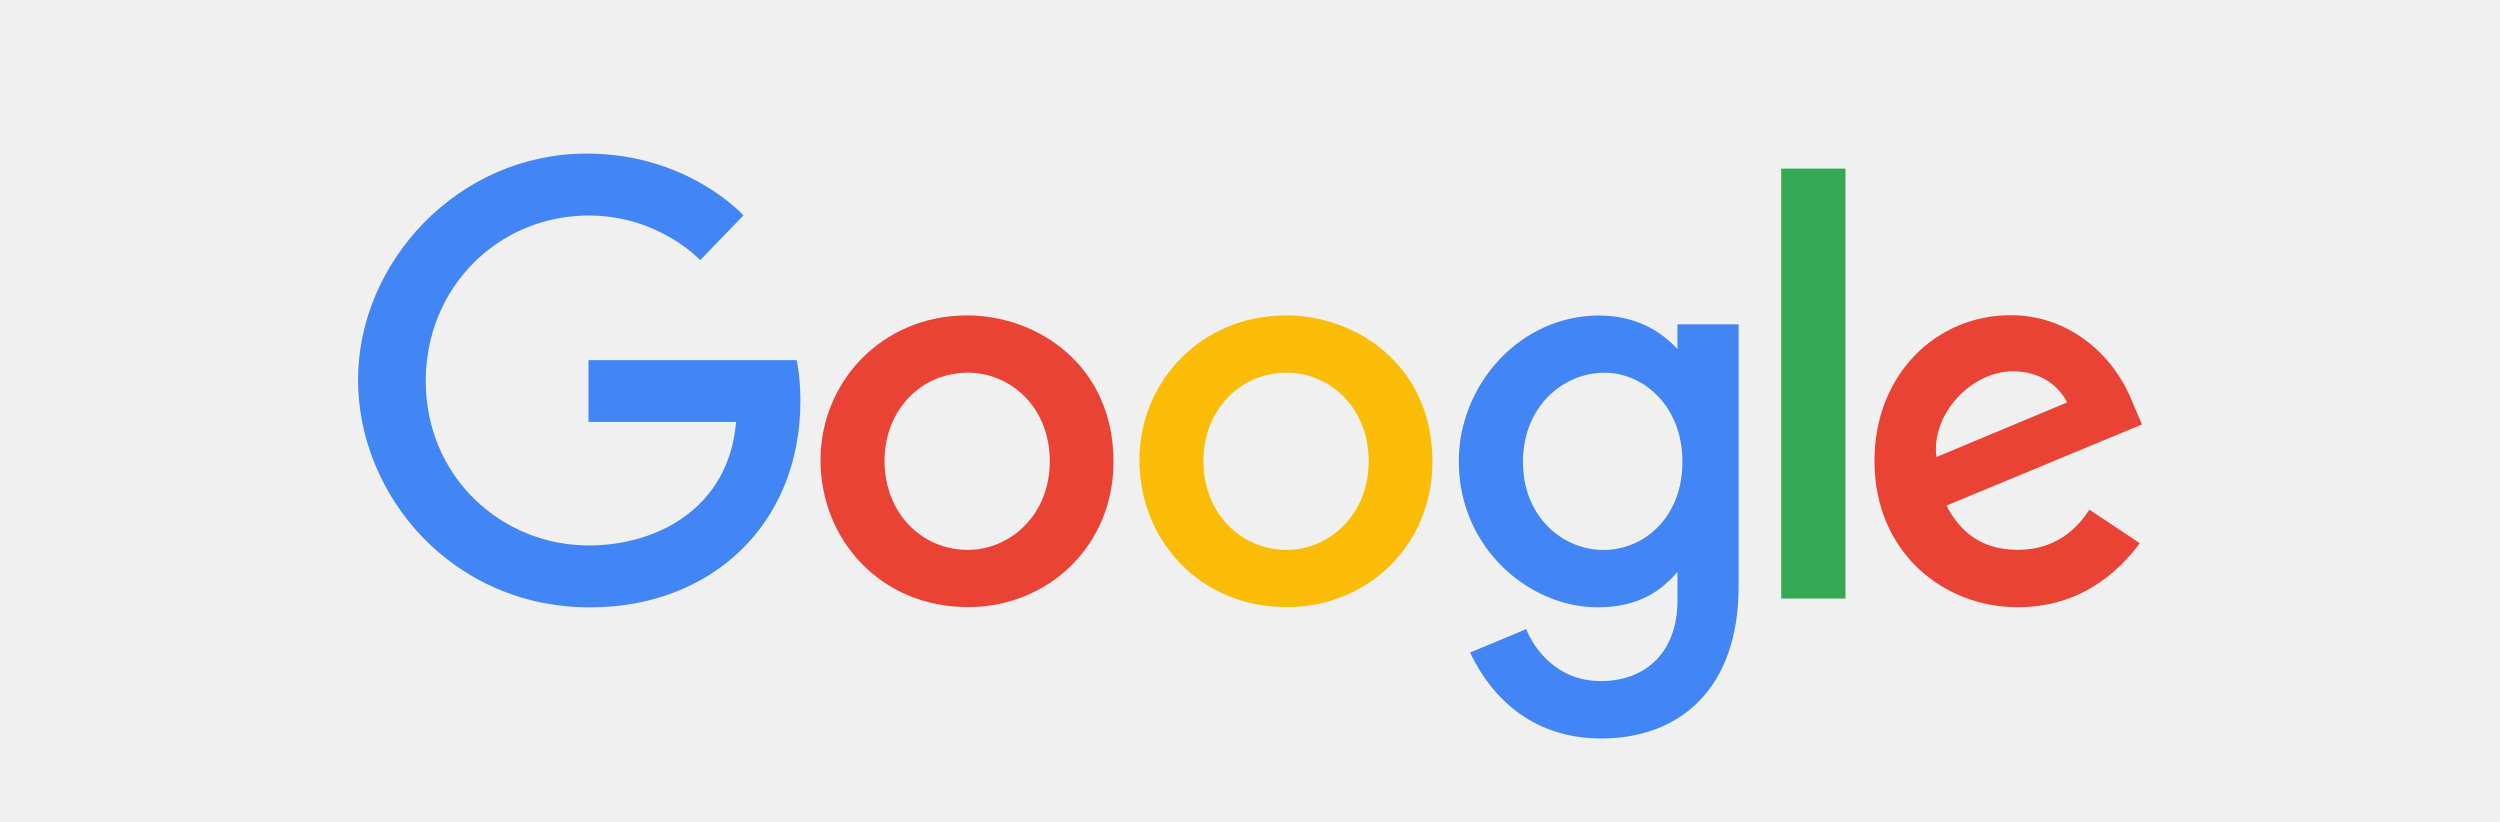
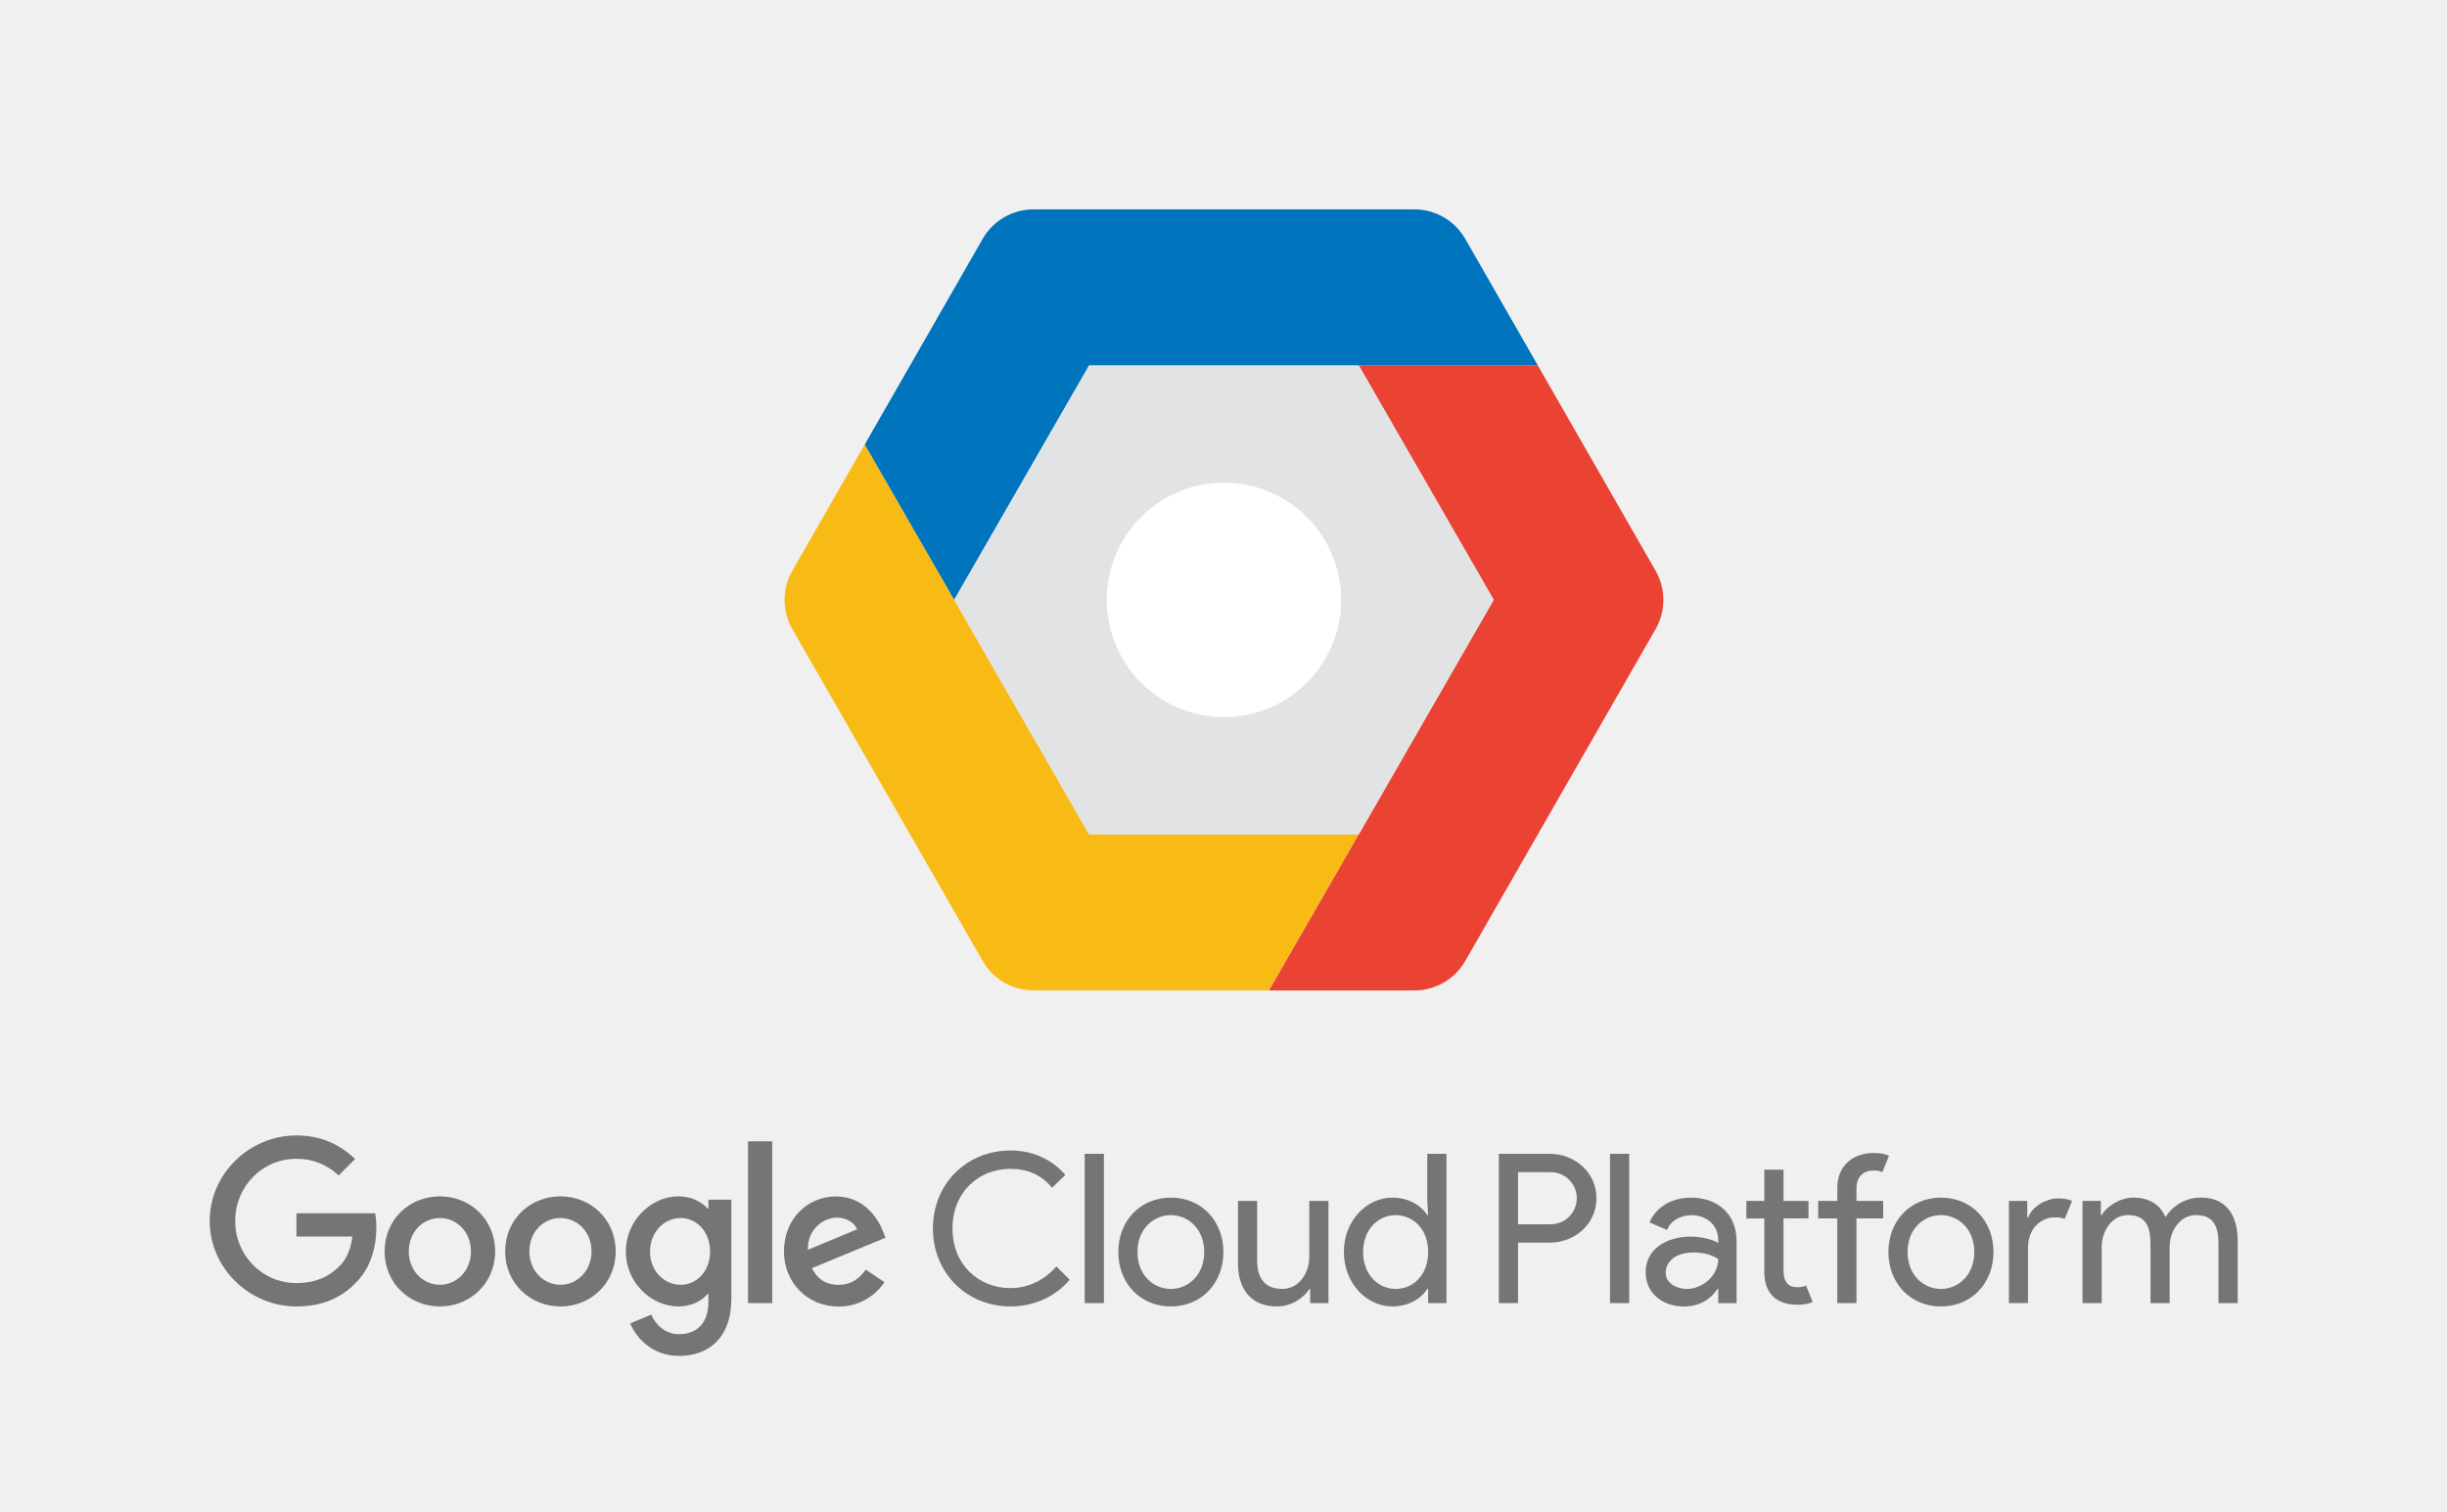
- <svg xmlns="http://www.w3.org/2000/svg" version="1.1" width="1e3" height="328.56" id="svg2" viewBox="-200 -20 1400 329">
-   <path style="fill:#4285f4;fill-opacity:1" d="m246.11 116.18h-116.57v34.591h82.673c-4.084 48.506-44.44 69.192-82.533 69.192-48.736 0-91.264-38.346-91.264-92.092 0-52.357 40.54-92.679 91.371-92.679 39.217 0 62.326 25 62.326 25l24.22-25.081s-31.087-34.608-87.784-34.608c-72.197-0.001-128.05 60.933-128.05 126.75 0 64.493 52.539 127.38 129.89 127.38 68.031 0 117.83-46.604 117.83-115.52 0-14.539-2.111-22.942-2.111-22.942z" fill="#4885ed" id="path2998" />
-   <path style="fill:#ea4335;fill-opacity:1" d="m341.6 91.129c-47.832 0-82.111 37.395-82.111 81.008 0 44.258 33.249 82.348 82.673 82.348 44.742 0 81.397-34.197 81.397-81.397 0-54.098-42.638-81.959-81.959-81.959zm0.476 32.083c23.522 0 45.812 19.017 45.812 49.66 0 29.993-22.195 49.552-45.92 49.552-26.068 0-46.633-20.878-46.633-49.79 0-28.292 20.31-49.422 46.741-49.422z" fill="#db3236" id="path3000" />
-   <path style="fill:#fbbc05;fill-opacity:1" d="m520.18 91.129c-47.832 0-82.111 37.395-82.111 81.008 0 44.258 33.249 82.348 82.673 82.348 44.742 0 81.397-34.197 81.397-81.397 0-54.098-42.638-81.959-81.959-81.959zm0.476 32.083c23.522 0 45.812 19.017 45.812 49.66 0 29.993-22.195 49.552-45.92 49.552-26.068 0-46.633-20.878-46.633-49.79 0-28.292 20.31-49.422 46.741-49.422z" fill="#f4c20d" id="path3005" />
-   <path style="fill:#4285f4;fill-opacity:1" d="m695.34 91.215c-43.904 0-78.414 38.453-78.414 81.613 0 49.163 40.009 81.765 77.657 81.765 23.279 0 35.657-9.241 44.796-19.847v16.106c0 28.18-17.11 45.055-42.936 45.055-24.949 0-37.463-18.551-41.812-29.078l-31.391 13.123c11.136 23.547 33.554 48.103 73.463 48.103 43.652 0 76.922-27.495 76.922-85.159v-146.77h-34.245v13.836c-10.53-11.347-24.93-18.745-44.04-18.745zm3.178 32.018c21.525 0 43.628 18.38 43.628 49.768 0 31.904-22.056 49.487-44.104 49.487-23.406 0-45.185-19.005-45.185-49.184 0-31.358 22.619-50.071 45.66-50.071z" fill="#4885ed" id="path3007" />
-   <path style="fill:#ea4335;fill-opacity:1" d="m925.89 91.02c-41.414 0-76.187 32.95-76.187 81.57 0 51.447 38.759 81.959 80.165 81.959 34.558 0 55.768-18.906 68.426-35.845l-28.235-18.787c-7.327 11.371-19.576 22.484-40.018 22.484-22.962 0-33.52-12.574-40.061-24.754l109.52-45.444-5.686-13.318c-10.58-26.08-35.26-47.86-67.92-47.86zm1.427 31.413c14.923 0 25.663 7.934 30.224 17.447l-73.139 30.57c-3.153-23.667 19.269-48.017 42.915-48.017z" fill="#db3236" id="path3011" />
-   <path style="fill:#34a853;fill-opacity:1" d="m797.49 249.7h35.975v-240.75h-35.975z" fill="#3cba54" id="path3015" />
+ <svg xmlns="http://www.w3.org/2000/svg" id="9251941f-3dfd-4403-9c6a-66cfafa7c91c" data-name="svg2" viewBox="0 0 2002.67 1237.33">
+   <rect width="2002.67" height="1237.33" style="fill:none" />
+   <g id="38a5da29-0775-4a38-8aea-8070fd7bba14" data-name="g20">
+     <g id="5b5f79b2-4184-4b3d-bb69-1a0fef1eb473" data-name="path22">
+       <path d="M1112.08,682.86l-73.56,127.87H845.87a48,48,0,0,1-41.6-24.09L648.43,514.91a48,48,0,0,1,0-47.71l59.3-103.37L780.94,491,891.3,682.86Z" transform="translate(0 0)" style="fill:#f8bb16" />
+     </g>
+   </g>
+   <g id="043de542-9cfa-40c8-94ac-4501c3726581" data-name="g24">
+     <g id="169a25a5-e344-453d-9adf-6293f6def283" data-name="path26">
+       <path d="M1355,514.91,1199.16,786.64a48,48,0,0,1-41.59,24.09h-119l73.56-127.87L1222.49,491,1112.08,299.24h146.57l96.34,168a48,48,0,0,1,0,47.71" transform="translate(0 0)" style="fill:#ea4334" />
+     </g>
+   </g>
+   <g id="fe54a962-696c-47a1-88fd-c3eb47928fb8" data-name="g28">
+     <g id="e98f7587-e6ea-4fb2-8906-c38e61467617" data-name="path30">
+       <path d="M1258.66,299.24H891.3L780.94,491,707.73,363.82l96.54-168.35a48,48,0,0,1,41.6-24.09h311.69a48,48,0,0,1,41.59,24.09Z" transform="translate(0 0)" style="fill:#0074bc" />
+     </g>
+   </g>
+   <g id="bc64dca2-a973-4d1f-b92f-a32c4806107a" data-name="g32">
+     <g id="23135760-7455-4ba1-80d0-356542d9f03c" data-name="path34">
+       <path d="M1112.08,299.24,1222.46,491,1112.08,682.86H891.34L780.94,491,891.3,299.24Z" transform="translate(0 0)" style="fill:#e2e3e4" />
+     </g>
+   </g>
+   <g id="fa175c07-055e-48fe-9a63-7f4819aa344f" data-name="g36">
+     <g id="61875440-f305-4c15-b01a-1f459ff2887e" data-name="path38">
+       <path d="M1001.71,395.14A95.91,95.91,0,1,1,905.81,491a95.91,95.91,0,0,1,95.9-95.91" transform="translate(0 0)" style="fill:#fff" />
+     </g>
+   </g>
+   <g id="a169165d-51eb-485c-82f5-a909002b5d38" data-name="g190">
+     <g id="839b68bc-7c10-4277-93eb-99626a6ab59c" data-name="g198">
+       <g id="183703f2-a7ce-4c88-8774-f6f6cdc6de31" data-name="path200">
+         <path d="M763.51,1005.57c0-36.35,27.48-63.83,63.49-63.83,18.43,0,34,7.34,44.89,20L861,972.29c-8.53-10.58-20-15.53-34-15.53-25.77,0-47.45,18.77-47.45,48.81s21.68,48.81,47.45,48.81c15.37,0,28.33-7.17,37.55-17.75l10.92,10.92c-10.75,12.8-28,21.84-48.47,21.84-36,0-63.49-27.47-63.49-63.83" transform="translate(0 0)" style="fill:#767576" />
+       </g>
+     </g>
+     <g id="4cf14f52-2064-4b8a-83a7-f93e8b27dbd1" data-name="path202">
+       <path d="M887.75,944.46h15.7v122.2h-15.7Z" transform="translate(0 0)" style="fill:#767576" />
+     </g>
+     <g id="fbc3c2ff-1b49-4474-bfe5-6edf4fcb5a01" data-name="g204">
+       <g id="ca820e26-550c-4895-b4c9-d53f50aac934" data-name="path206">
+         <path d="M985.55,1024.85c0-19.11-13.31-30.21-27.31-30.21s-27.31,11.09-27.31,30.21,13.31,30.21,27.31,30.21,27.31-11.09,27.31-30.21m15.7,0c0,25.43-17.92,44.55-43,44.55s-43-19.11-43-44.55,17.92-44.54,43-44.54,43,19.11,43,44.54" transform="translate(0 0)" style="fill:#767576" />
+       </g>
+     </g>
+     <g id="99d7fb92-b369-4f73-99da-1f87b2facd58" data-name="g208">
+       <g id="13a3caaf-8b1f-4915-ae63-b6460a634932" data-name="path210">
+         <path d="M1072.24,1066.67v-11.6h-.68c-4.6,7.68-15,14.33-26.45,14.33-21.5,0-31.92-14.51-31.92-35.16V983h15.7v48.64c0,17.41,8.7,23.39,20.65,23.39,13.65,0,22-13.14,22-25.94V983h15.7v83.63Z" transform="translate(0 0)" style="fill:#767576" />
+       </g>
+     </g>
+     <g id="3213bd7f-a58d-4d55-b996-5c6b186ca167" data-name="g212">
+       <g id="d429a9c4-c914-4e09-b24a-b3bea24ef22a" data-name="path214">
+         <path d="M1168.84,1024.85c0-19.11-12.63-30.21-26.63-30.21s-26.63,11.44-26.63,30.21,12.63,30.21,26.63,30.21,26.63-11.09,26.63-30.21m-69,0c0-25.6,18.6-44.54,39.77-44.54,13.31,0,23.72,6.66,28.5,14.33h.69l-.69-11.6V944.46h15.71v122.2h-15v-11.6h-.69c-4.78,7.68-15.19,14.33-28.5,14.33-21.17,0-39.77-18.94-39.77-44.55" transform="translate(0 0)" style="fill:#767576" />
+       </g>
+     </g>
+     <g id="2d3ab2e6-adc5-4f6d-8380-a9b3a092d3f1" data-name="g216">
+       <g id="38aae729-de91-4e4d-bab9-4237d88a6a38" data-name="path218">
+         <path d="M1268.68,1002.15a21.34,21.34,0,1,0,0-42.67H1242.4v42.67Zm-42,64.52V944.46h41.65c20.31,0,38.23,15,38.23,36.35s-17.92,36.35-38.23,36.35H1242.4v49.49Z" transform="translate(0 0)" style="fill:#767576" />
+       </g>
+     </g>
+     <g id="76af20e5-384c-4659-80f9-bb33d8ba2e4d" data-name="path220">
+       <path d="M1317.66,944.46h15.7v122.2h-15.7Z" transform="translate(0 0)" style="fill:#767576" />
+     </g>
+     <g id="488b9a4a-3fdd-47bf-9472-f8cd5f695d0f" data-name="g222">
+       <g id="55a89ce2-566c-438b-9136-8cb7755923f1" data-name="path224">
+         <path d="M1406.23,1030.66s-6.66-5.46-20-5.46c-16.55,0-23,8.88-23,16.55,0,8.88,9.21,13.32,17.41,13.32,12.46,0,25.6-10.76,25.6-24.41m-59.4,10.75c0-18.94,17.07-29.18,36.69-29.18,11.27,0,19.46,3.24,22.7,5.12V1015c0-12.63-10.07-20.31-21.85-20.31-8.7,0-17.07,4.27-20,12.12l-14.33-6.15c2.9-7.68,13-20.31,34-20.31,20.49,0,37.21,12.29,37.21,35.84v50.52h-15v-11.6h-.68c-4.61,7-13.15,14.33-27.48,14.33-17.07,0-31.23-10.58-31.23-28" transform="translate(0 0)" style="fill:#767576" />
+       </g>
+     </g>
+     <g id="e5b98720-b581-4225-8e11-de5f14b439fc" data-name="g226">
+       <g id="6997ddd3-994d-4b5f-b33e-2d19a3d3f20b" data-name="path228">
+         <path d="M1443.95,1041.23V997.37h-14.68V983h14.68V957.43h15.7V983h20.48v14.33h-20.48V1040c0,9.39,3.92,13.65,11.27,13.65a15.81,15.81,0,0,0,7.17-1.37l5.46,13.49c-3.58,1.54-7.33,2.22-12.62,2.22-17.58,0-27-9.73-27-26.8" transform="translate(0 0)" style="fill:#767576" />
+       </g>
+     </g>
+     <g id="b3b17f54-e42b-4b63-9b56-44523663cbcf" data-name="g230">
+       <g id="690ad63b-71fb-4805-aeaf-7fe58164ce36" data-name="path232">
+         <path d="M1546,946l-5.46,13.48a15.35,15.35,0,0,0-7.17-1.36c-7.85,0-14,4.6-14,14.33V983h21.85v14.33h-21.85v69.3h-15.7v-69.3H1488V983h15.7V971.94c0-17.07,12.12-28.16,29.7-28.16,5.29,0,9,.68,12.63,2.22" transform="translate(0 0)" style="fill:#767576" />
+       </g>
+     </g>
+     <g id="27ead12d-e311-412e-84ef-d031d7c26a2b" data-name="g234">
+       <g id="d8540354-ba15-482c-84d5-d1d6eb6df6b1" data-name="path236">
+         <path d="M1615.81,1024.85c0-19.11-13.31-30.21-27.31-30.21s-27.31,11.09-27.31,30.21,13.31,30.21,27.31,30.21,27.31-11.09,27.31-30.21m15.7,0c0,25.43-17.92,44.55-43,44.55s-43-19.11-43-44.55,17.92-44.54,43-44.54,43,19.11,43,44.54" transform="translate(0 0)" style="fill:#767576" />
+       </g>
+     </g>
+     <g id="30578439-0856-48c8-8db0-528f3fa0b054" data-name="g238">
+       <g id="190943e8-7d30-4ffd-acbd-ebcdfa562996" data-name="path240">
+         <path d="M1644.14,1066.67V983h15v13.66h.68c3.41-9.56,15.53-15.7,24.23-15.7a28.62,28.62,0,0,1,11.78,2l-6,14.68a23.46,23.46,0,0,0-8.37-1.19c-10.75,0-21.67,9-21.67,24.41v45.74Z" transform="translate(0 0)" style="fill:#767576" />
+       </g>
+     </g>
+     <g id="ba583fe2-5d7f-48a0-bcc4-05732c09723a" data-name="g242">
+       <g id="bae26ec0-0aa8-43c7-8cf7-ce0963011c9b" data-name="path244">
+         <path d="M1704.38,983h15v11.6h.69c4.78-8,15.87-14.33,25.77-14.33,13.48,0,22.19,6.14,26.45,16a34,34,0,0,1,29.19-16c20.48,0,29.87,14.51,29.87,35.16v51.2h-15.71v-48.81c0-17.41-6.66-23.21-18.6-23.21-12.8,0-21.34,13-21.34,25.77v46.26H1760v-48.81c0-17.41-6.66-23.21-18.6-23.21-12.8,0-21.33,13-21.33,25.77v46.26h-15.7Z" transform="translate(0 0)" style="fill:#767576" />
+       </g>
+     </g>
+     <g id="d7ffcfae-15e6-4b9b-9da1-8971ac1b99f5" data-name="g192">
+       <g id="efeb7b4c-be4a-44dc-a9d6-c3bc638f33ad" data-name="g246">
+         <g id="9c18ca8a-4cf5-4cb0-80c0-a776d19e407e" data-name="g248">
+           <g id="934a669e-2baa-478d-8bc3-479345ffa01e" data-name="g250">
+             <g id="412dbf99-eceb-4c57-a4da-21179609eb63" data-name="g256">
+               <g id="6a13e518-2581-40dd-8547-fd6d1f476856" data-name="path258">
+                 <path d="M171.63,999.42c0-38.57,32.43-70,71-70,21.33,0,36.53,8.36,48,19.29l-13.48,13.48a48.75,48.75,0,0,0-34.48-13.65c-28.16,0-50.18,22.7-50.18,50.86s22,50.86,50.18,50.86c18.26,0,28.67-7.34,35.33-14,5.46-5.46,9-13.31,10.41-24.06H242.63V993.11H307a62.33,62.33,0,0,1,1,11.95c0,14.34-3.93,32.09-16.56,44.72-12.29,12.8-28,19.63-48.81,19.63-38.57,0-71-31.4-71-70" transform="translate(0 0)" style="fill:#767576" />
+               </g>
+             </g>
+             <g id="9998fa04-e2cd-4bce-ac50-a690d0d443d1" data-name="g260">
+               <g id="0bd088c4-fd5c-48bb-be67-aeec67ec9240" data-name="path262">
+                 <path d="M360,1051.65c-13.65,0-25.43-11.26-25.43-27.31,0-16.21,11.78-27.31,25.43-27.31s25.43,11.09,25.43,27.31c0,16-11.78,27.31-25.43,27.31m0-72.37c-24.92,0-45.23,18.95-45.23,45.06,0,25.94,20.31,45.06,45.23,45.06s45.23-19.12,45.23-45.06c0-26.11-20.31-45.06-45.23-45.06" transform="translate(0 0)" style="fill:#767576" />
+               </g>
+             </g>
+             <g id="6f9a3c8b-2d69-43b2-a596-f057c0d3a59b" data-name="g264">
+               <g id="7ae6332a-fef4-4261-83ab-1eb9bd9a9cb1" data-name="path266">
+                 <path d="M458.67,1051.65c-13.65,0-25.43-11.26-25.43-27.31,0-16.21,11.78-27.31,25.43-27.31s25.43,11.09,25.43,27.31c0,16-11.78,27.31-25.43,27.31m0-72.37c-24.92,0-45.23,18.95-45.23,45.06,0,25.94,20.31,45.06,45.23,45.06s45.23-19.12,45.23-45.06c0-26.11-20.31-45.06-45.23-45.06" transform="translate(0 0)" style="fill:#767576" />
+               </g>
+             </g>
+             <g id="2a36df74-0acc-45c1-af16-81d975606de1" data-name="g268">
+               <g id="6342a819-0646-443e-87bd-bf968fee392b" data-name="path270">
+                 <path d="M557.07,1051.65c-13.65,0-25.09-11.43-25.09-27.14,0-15.87,11.44-27.48,25.09-27.48,13.48,0,24.07,11.61,24.07,27.48,0,15.7-10.58,27.14-24.07,27.14M579.77,982v7.34h-.68c-4.44-5.29-13-10.07-23.72-10.07-22.53,0-43.18,19.8-43.18,45.23,0,25.26,20.65,44.89,43.18,44.89,10.75,0,19.29-4.78,23.72-10.24h.68v6.49c0,17.24-9.22,26.45-24.06,26.45-12.12,0-19.63-8.7-22.7-16l-17.24,7.17c4.95,11.95,18.09,26.63,39.94,26.63,23.21,0,42.84-13.65,42.84-46.94V982Z" transform="translate(0 0)" style="fill:#767576" />
+               </g>
+             </g>
+             <g id="2239dab6-2629-4af9-a8cd-27d907478f92" data-name="path272">
+               <path d="M632,1066.67H612.2V934.22H632Z" transform="translate(0 0)" style="fill:#767576" />
+             </g>
+             <g id="211c7a9b-b4c4-4e55-82bf-e56dc193fe5c" data-name="g274">
+               <g id="666f0e9c-1d29-41ae-b5ac-95d240835264" data-name="path276">
+                 <path d="M684.74,996.69c7.85,0,14.51,3.93,16.73,9.56L661.19,1023c-.51-17.41,13.48-26.28,23.55-26.28m1.54,55c-10.07,0-17.24-4.61-21.85-13.65l60.25-24.92-2-5.12c-3.75-10.07-15.19-28.67-38.57-28.67-23.21,0-42.5,18.26-42.5,45.06,0,25.26,19.11,45.06,44.72,45.06a44.82,44.82,0,0,0,37.55-20l-15.36-10.24c-5.12,7.51-12.12,12.46-22.19,12.46" transform="translate(0 0)" style="fill:#767576" />
+               </g>
+             </g>
+           </g>
+         </g>
+       </g>
+     </g>
+   </g>
</svg>
